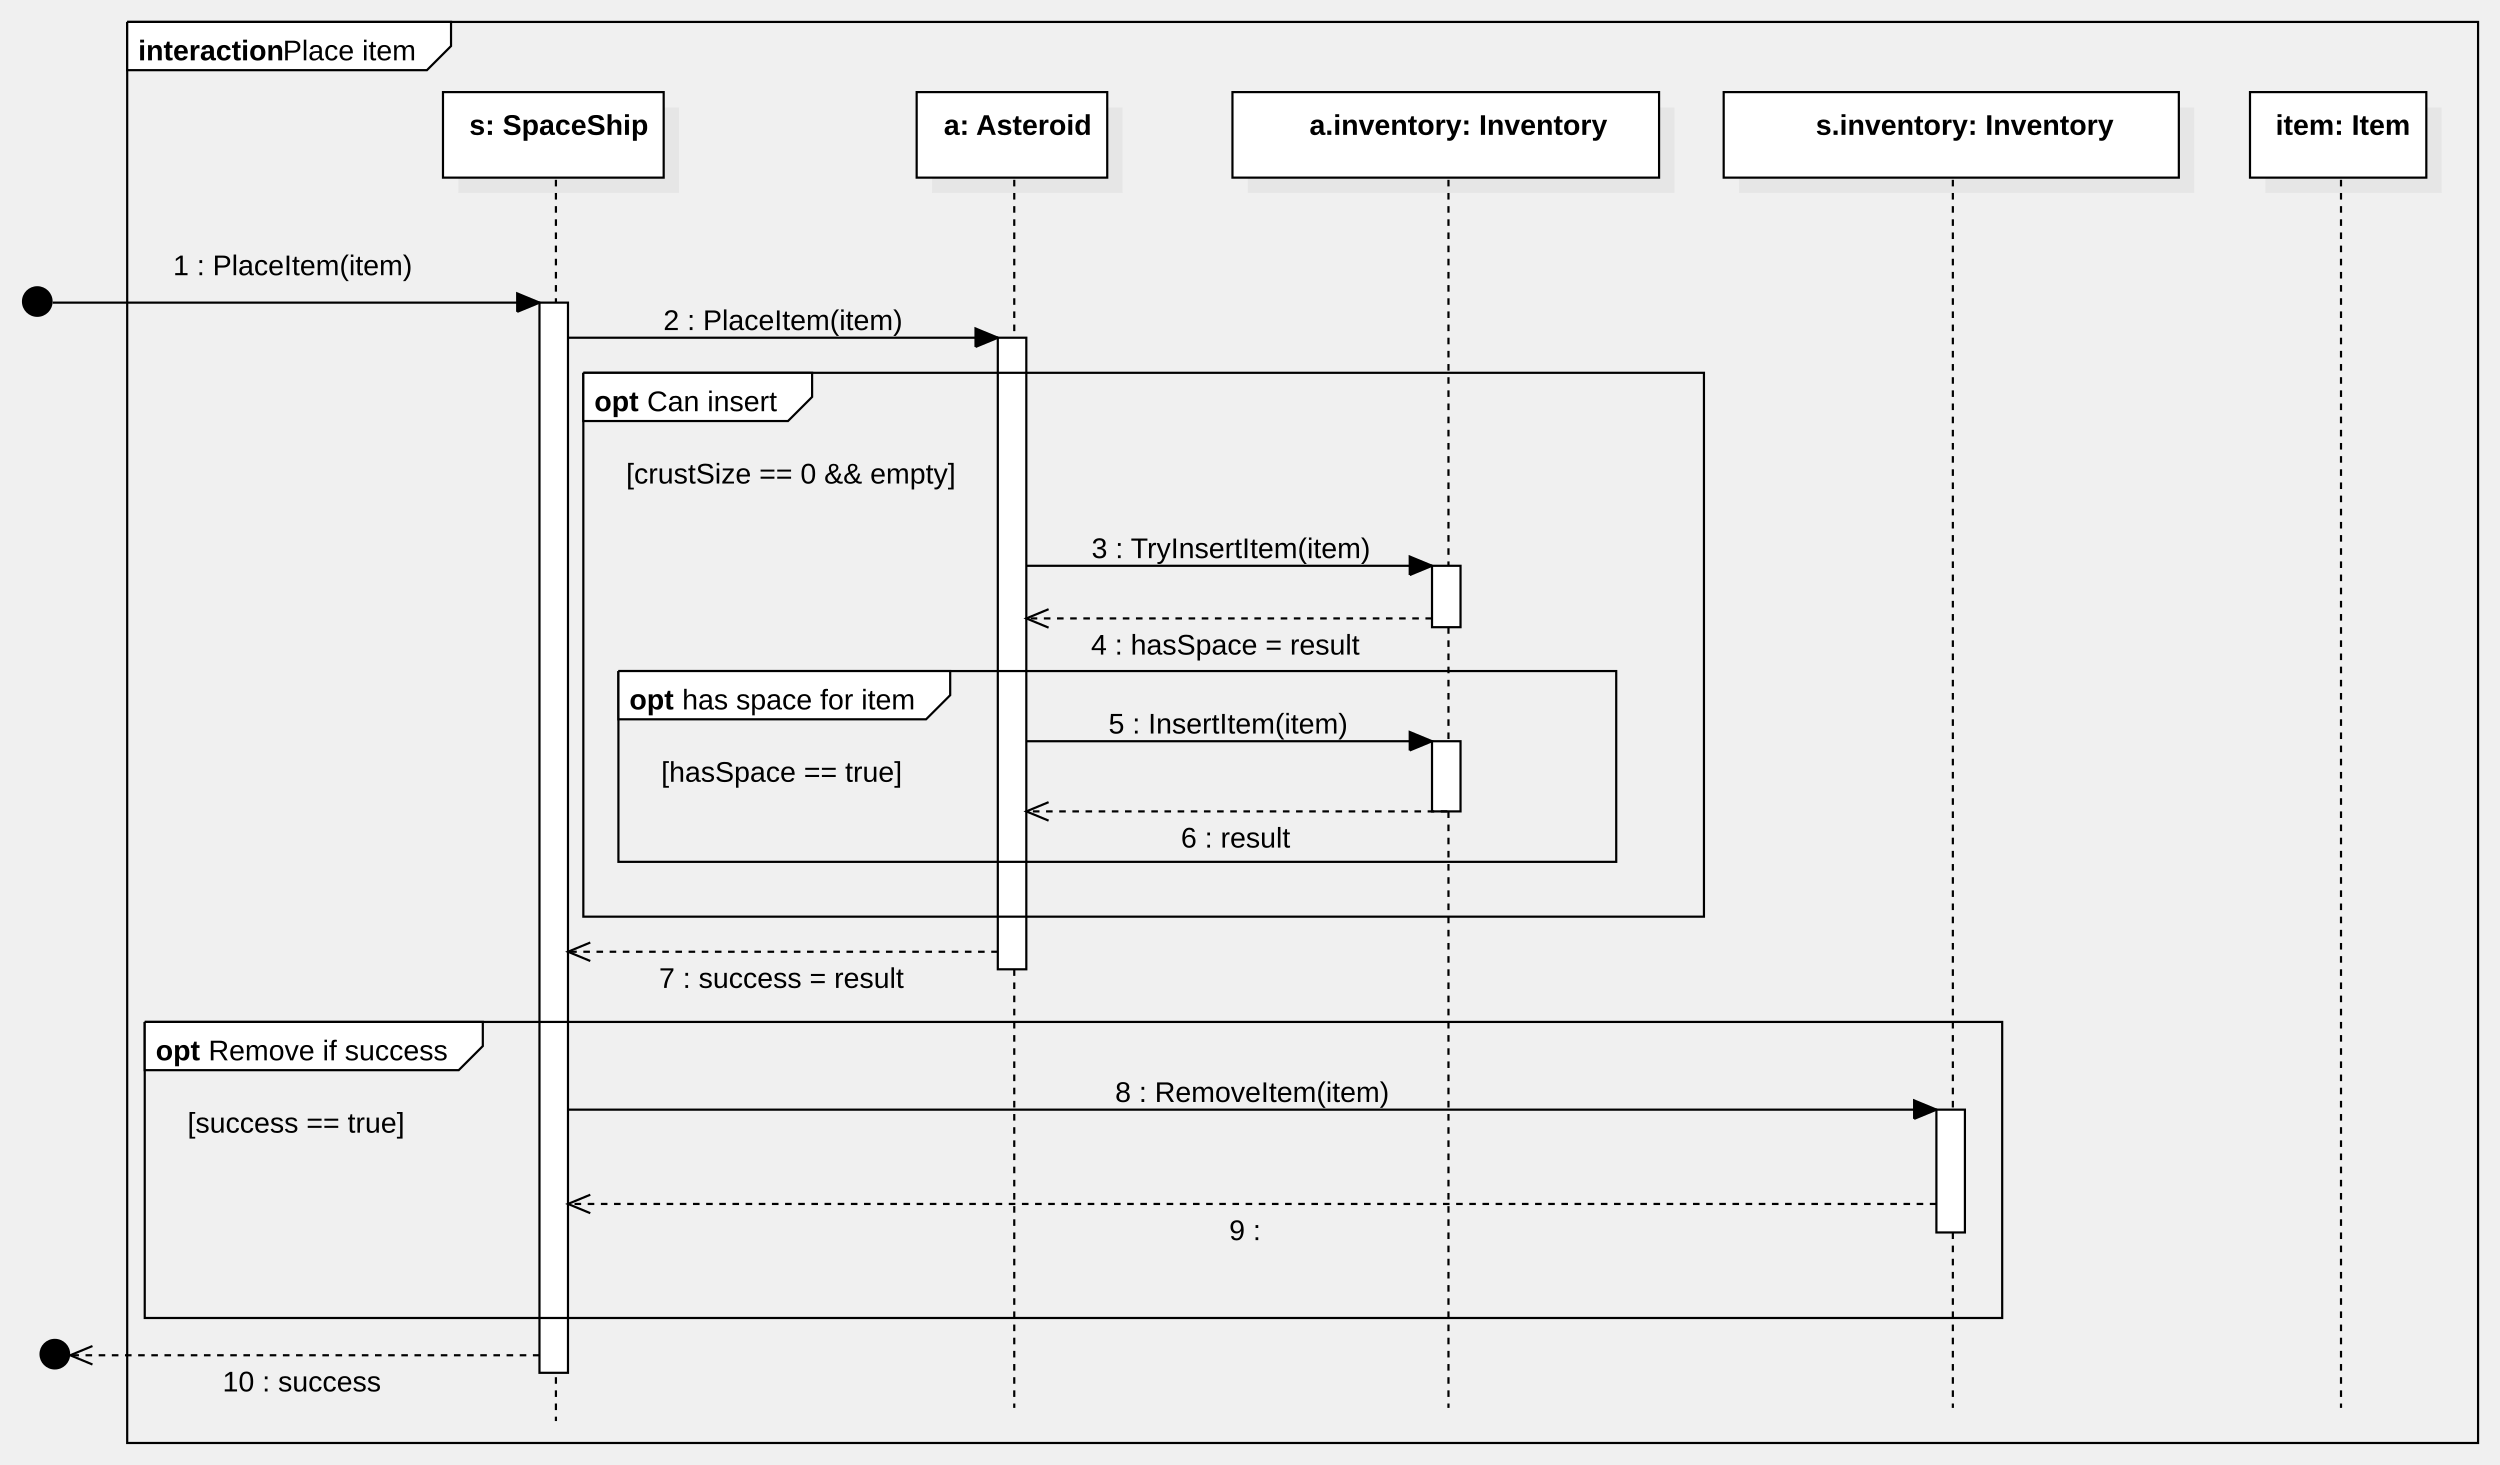
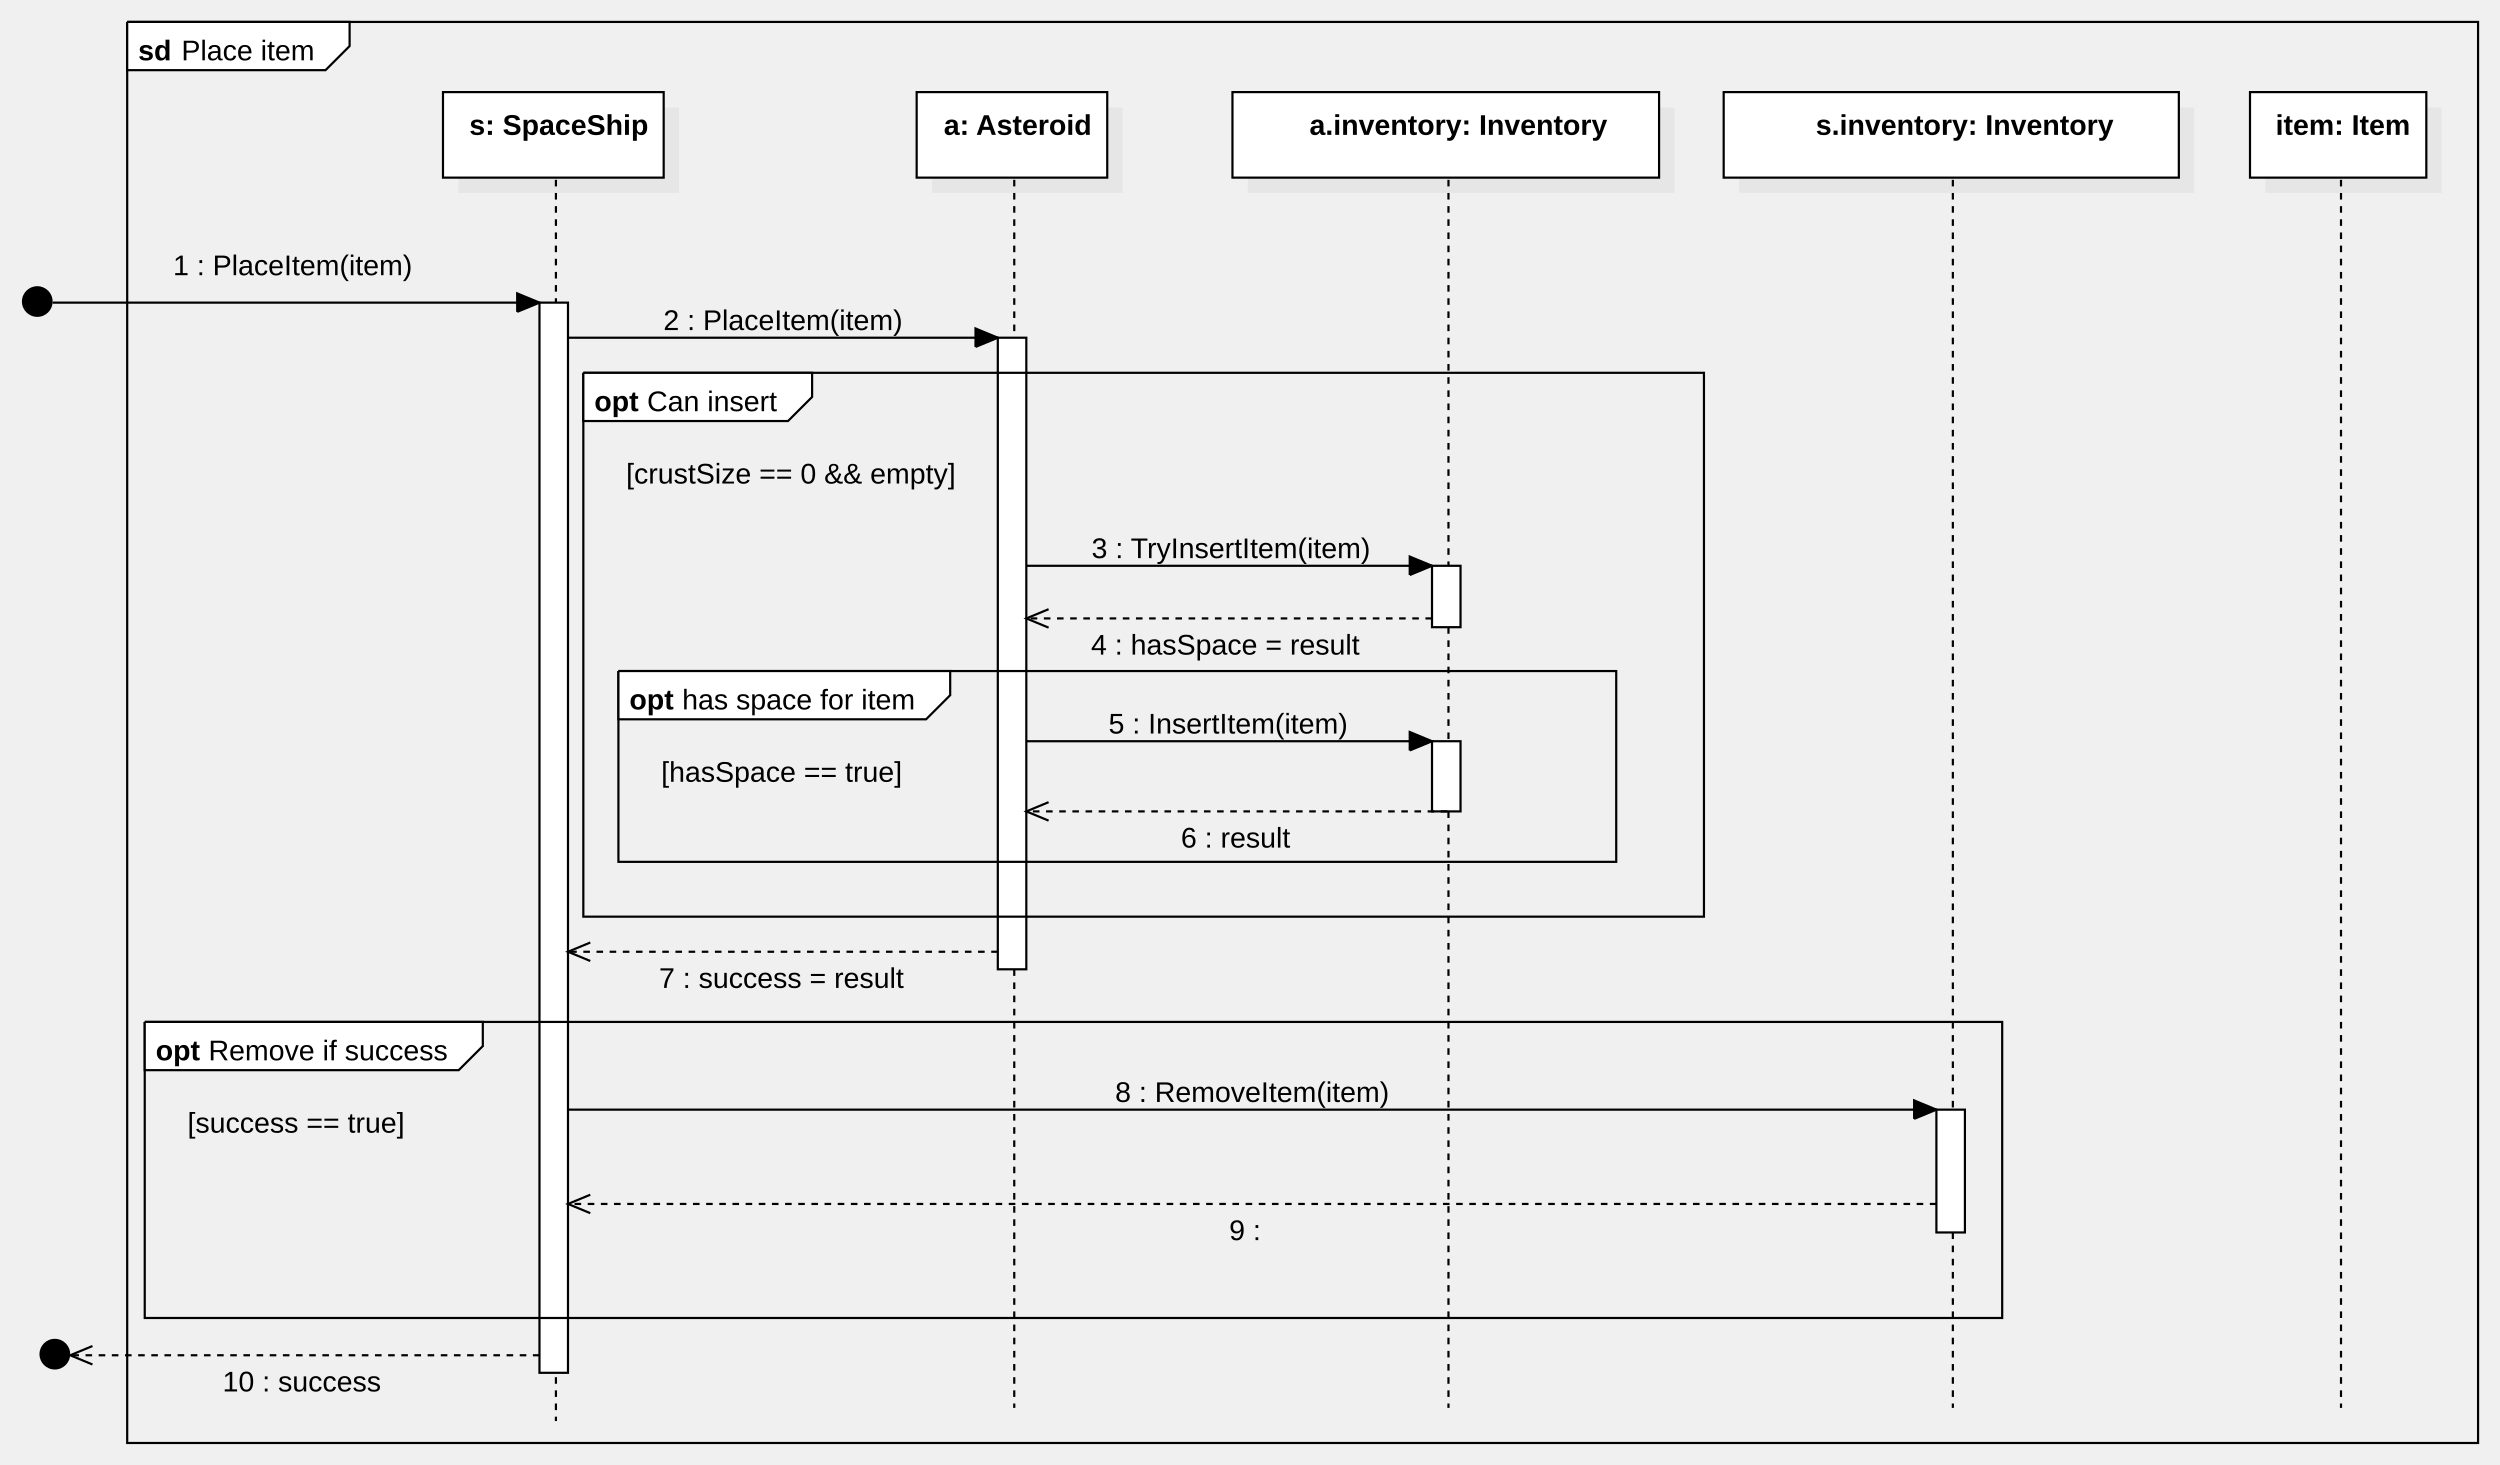
<svg xmlns="http://www.w3.org/2000/svg" version="1.1" width="1140" height="668">
  <defs />
  <g>
    <g transform="translate(-62,2) scale(1,1)">
      <path fill="none" stroke="#000000" d="M 120 8 L 1192 8 L 1192 656 L 120 656 L 120 8" stroke-miterlimit="10" />
    </g>
    <g transform="translate(-62,2) scale(1,1)">
-       <path fill="#ffffff" stroke="none" d="M 120 8 L 120 30 L 256.669 30 L 267.669 19 L 267.669 8 L 120 8" />
-     </g>
-     <g transform="translate(-62,2) scale(1,1)">
-       <path fill="none" stroke="#000000" d="M 120 8 L 120 30 L 256.669 30 L 267.669 19 L 267.669 8 L 120 8 L 120 8" stroke-miterlimit="10" />
-     </g>
-     <g transform="translate(-62,2) scale(1,1)">
-       <g>
-         <path fill="none" stroke="none" />
-         <text fill="#000000" stroke="none" font-family="Arial" font-size="13px" font-style="normal" font-weight="normal" text-decoration="none" x="190.979" y="25.5">Place item</text>
-       </g>
-     </g>
-     <g transform="translate(-62,2) scale(1,1)">
-       <g>
-         <path fill="none" stroke="none" />
-         <text fill="#000000" stroke="none" font-family="Arial" font-size="13px" font-style="normal" font-weight="bold" text-decoration="none" x="125" y="25.5">interaction</text>
+       <path fill="#ffffff" stroke="none" d="M 120 8 L 120 30 L 210.42 30 L 221.42 19 L 221.42 8 L 120 8" />
+     </g>
+     <g transform="translate(-62,2) scale(1,1)">
+       <path fill="none" stroke="#000000" d="M 120 8 L 120 30 L 210.42 30 L 221.42 19 L 221.42 8 L 120 8 L 120 8" stroke-miterlimit="10" />
+     </g>
+     <g transform="translate(-62,2) scale(1,1)">
+       <g>
+         <path fill="none" stroke="none" />
+         <text fill="#000000" stroke="none" font-family="Arial" font-size="13px" font-style="normal" font-weight="normal" text-decoration="none" x="144.73" y="25.5">Place item</text>
+       </g>
+     </g>
+     <g transform="translate(-62,2) scale(1,1)">
+       <g>
+         <path fill="none" stroke="none" />
+         <text fill="#000000" stroke="none" font-family="Arial" font-size="13px" font-style="normal" font-weight="bold" text-decoration="none" x="125" y="25.5">sd</text>
      </g>
    </g>
    <g transform="translate(-62,2) scale(1,1)">
      <rect fill="#C0C0C0" stroke="none" x="631" y="47" width="194.538" height="39" opacity="0.2" />
    </g>
    <g transform="translate(-62,2) scale(1,1)">
      <rect fill="#ffffff" stroke="none" x="624" y="40" width="194.538" height="39" />
    </g>
    <g transform="translate(-62,2) scale(1,1)">
      <path fill="none" stroke="#000000" d="M 624 40 L 818.538 40 L 818.538 79 L 624 79 L 624 40 Z Z" stroke-miterlimit="10" />
    </g>
    <g transform="translate(-62,2) scale(1,1)">
      <g>
        <path fill="none" stroke="none" />
        <text fill="#000000" stroke="none" font-family="Arial" font-size="13px" font-style="normal" font-weight="bold" text-decoration="none" x="659.125" y="59.5">a.inventory: Inventory</text>
      </g>
    </g>
    <g transform="translate(-62,2) scale(1,1)">
      <path fill="none" stroke="#000000" d="M 722.5 80 L 722.5 640" stroke-miterlimit="10" stroke-dasharray="3" />
    </g>
    <g transform="translate(-62,2) scale(1,1)">
      <path fill="#000000" stroke="none" d="M 72 135.5 C 72 131.634 75.134 128.5 79 128.5 C 82.866 128.5 86 131.634 86 135.5 C 86 139.366 82.866 142.5 79 142.5 C 75.134 142.5 72 139.366 72 135.5 Z" />
    </g>
    <g transform="translate(-62,2) scale(1,1)">
      <rect fill="#C0C0C0" stroke="none" x="1095" y="47" width="80.401" height="39" opacity="0.2" />
    </g>
    <g transform="translate(-62,2) scale(1,1)">
      <rect fill="#ffffff" stroke="none" x="1088" y="40" width="80.401" height="39" />
    </g>
    <g transform="translate(-62,2) scale(1,1)">
      <path fill="none" stroke="#000000" d="M 1088 40 L 1168.401 40 L 1168.401 79 L 1088 79 L 1088 40 Z Z" stroke-miterlimit="10" />
    </g>
    <g transform="translate(-62,2) scale(1,1)">
      <g>
        <path fill="none" stroke="none" />
        <text fill="#000000" stroke="none" font-family="Arial" font-size="13px" font-style="normal" font-weight="bold" text-decoration="none" x="1099.668" y="59.5">item: Item</text>
      </g>
    </g>
    <g transform="translate(-62,2) scale(1,1)">
      <path fill="none" stroke="#000000" d="M 1129.5 80 L 1129.5 640" stroke-miterlimit="10" stroke-dasharray="3" />
    </g>
    <g transform="translate(-62,2) scale(1,1)">
      <rect fill="#C0C0C0" stroke="none" x="487" y="47" width="86.901" height="39" opacity="0.2" />
    </g>
    <g transform="translate(-62,2) scale(1,1)">
      <rect fill="#ffffff" stroke="none" x="480" y="40" width="86.901" height="39" />
    </g>
    <g transform="translate(-62,2) scale(1,1)">
      <path fill="none" stroke="#000000" d="M 480 40 L 566.901 40 L 566.901 79 L 480 79 L 480 40 Z Z" stroke-miterlimit="10" />
    </g>
    <g transform="translate(-62,2) scale(1,1)">
      <g>
        <path fill="none" stroke="none" />
        <text fill="#000000" stroke="none" font-family="Arial" font-size="13px" font-style="normal" font-weight="bold" text-decoration="none" x="492.379" y="59.5">a: Asteroid</text>
      </g>
    </g>
    <g transform="translate(-62,2) scale(1,1)">
      <path fill="none" stroke="#000000" d="M 524.5 80 L 524.5 640" stroke-miterlimit="10" stroke-dasharray="3" />
    </g>
    <g transform="translate(-62,2) scale(1,1)">
      <rect fill="#C0C0C0" stroke="none" x="271" y="47" width="100.637" height="39" opacity="0.2" />
    </g>
    <g transform="translate(-62,2) scale(1,1)">
      <rect fill="#ffffff" stroke="none" x="264" y="40" width="100.637" height="39" />
    </g>
    <g transform="translate(-62,2) scale(1,1)">
      <path fill="none" stroke="#000000" d="M 264 40 L 364.637 40 L 364.637 79 L 264 79 L 264 40 Z Z" stroke-miterlimit="10" />
    </g>
    <g transform="translate(-62,2) scale(1,1)">
      <g>
        <path fill="none" stroke="none" />
        <text fill="#000000" stroke="none" font-family="Arial" font-size="13px" font-style="normal" font-weight="bold" text-decoration="none" x="276.017" y="59.5">s: SpaceShip</text>
      </g>
    </g>
    <g transform="translate(-62,2) scale(1,1)">
      <path fill="none" stroke="#000000" d="M 315.5 80 L 315.5 646" stroke-miterlimit="10" stroke-dasharray="3" />
    </g>
    <g transform="translate(-62,2) scale(1,1)">
      <rect fill="#C0C0C0" stroke="none" x="855" y="47" width="207.551" height="39" opacity="0.2" />
    </g>
    <g transform="translate(-62,2) scale(1,1)">
      <rect fill="#ffffff" stroke="none" x="848" y="40" width="207.551" height="39" />
    </g>
    <g transform="translate(-62,2) scale(1,1)">
      <path fill="none" stroke="#000000" d="M 848 40 L 1055.551 40 L 1055.551 79 L 848 79 L 848 40 Z Z" stroke-miterlimit="10" />
    </g>
    <g transform="translate(-62,2) scale(1,1)">
      <g>
        <path fill="none" stroke="none" />
        <text fill="#000000" stroke="none" font-family="Arial" font-size="13px" font-style="normal" font-weight="bold" text-decoration="none" x="889.997" y="59.5">s.inventory: Inventory</text>
      </g>
    </g>
    <g transform="translate(-62,2) scale(1,1)">
      <path fill="none" stroke="#000000" d="M 952.5 80 L 952.5 640" stroke-miterlimit="10" stroke-dasharray="3" />
    </g>
    <g transform="translate(-62,2) scale(1,1)">
      <path fill="#000000" stroke="none" d="M 80 615.5 C 80 611.634 83.134 608.5 87 608.5 C 90.866 608.5 94 611.634 94 615.5 C 94 619.366 90.866 622.5 87 622.5 C 83.134 622.5 80 619.366 80 615.5 Z" />
    </g>
    <g transform="translate(-62,2) scale(1,1)">
      <path fill="none" stroke="#000000" d="M 86 136 L 308 136" stroke-miterlimit="10" />
    </g>
    <g transform="translate(-62,2) scale(1,1)">
      <path fill="#000000" stroke="none" d="M 297.837 140.21 L 308 136 L 297.837 131.79" />
    </g>
    <g transform="translate(-62,2) scale(1,1)">
      <path fill="none" stroke="#000000" d="M 297.837 140.21 L 308 136 L 297.837 131.79 L 297.837 140.21" stroke-miterlimit="10" />
    </g>
    <g transform="translate(-62,2) scale(1,1)">
      <g>
        <path fill="none" stroke="none" />
        <text fill="#000000" stroke="none" font-family="Arial" font-size="13px" font-style="normal" font-weight="normal" text-decoration="none" x="140.918" y="123.5">1 : PlaceItem(item)</text>
      </g>
    </g>
    <g transform="translate(-62,2) scale(1,1)">
      <rect fill="#ffffff" stroke="none" x="308" y="136" width="13" height="488" />
    </g>
    <g transform="translate(-62,2) scale(1,1)">
      <path fill="none" stroke="#000000" d="M 308 136 L 321 136 L 321 624 L 308 624 L 308 136 Z Z" stroke-miterlimit="10" />
    </g>
    <g transform="translate(-62,2) scale(1,1)">
      <path fill="none" stroke="#000000" d="M 321 152 L 517 152" stroke-miterlimit="10" />
    </g>
    <g transform="translate(-62,2) scale(1,1)">
      <path fill="#000000" stroke="none" d="M 506.837 156.21 L 517 152 L 506.837 147.79" />
    </g>
    <g transform="translate(-62,2) scale(1,1)">
      <path fill="none" stroke="#000000" d="M 506.837 156.21 L 517 152 L 506.837 147.79 L 506.837 156.21" stroke-miterlimit="10" />
    </g>
    <g transform="translate(-62,2) scale(1,1)">
      <g>
        <path fill="none" stroke="none" />
        <text fill="#000000" stroke="none" font-family="Arial" font-size="13px" font-style="normal" font-weight="normal" text-decoration="none" x="364.5" y="148.5">2 : PlaceItem(item)</text>
      </g>
    </g>
    <g transform="translate(-62,2) scale(1,1)">
      <rect fill="#ffffff" stroke="none" x="517" y="152" width="13" height="288" />
    </g>
    <g transform="translate(-62,2) scale(1,1)">
      <path fill="none" stroke="#000000" d="M 517 152 L 530 152 L 530 440 L 517 440 L 517 152 Z Z" stroke-miterlimit="10" />
    </g>
    <g transform="translate(-62,2) scale(1,1)">
      <path fill="none" stroke="#000000" d="M 530 256 L 715 256" stroke-miterlimit="10" />
    </g>
    <g transform="translate(-62,2) scale(1,1)">
      <path fill="#000000" stroke="none" d="M 704.837 260.21 L 715 256 L 704.837 251.79" />
    </g>
    <g transform="translate(-62,2) scale(1,1)">
      <path fill="none" stroke="#000000" d="M 704.837 260.21 L 715 256 L 704.837 251.79 L 704.837 260.21" stroke-miterlimit="10" />
    </g>
    <g transform="translate(-62,2) scale(1,1)">
      <g>
        <path fill="none" stroke="none" />
        <text fill="#000000" stroke="none" font-family="Arial" font-size="13px" font-style="normal" font-weight="normal" text-decoration="none" x="559.753" y="252.5">3 : TryInsertItem(item)</text>
      </g>
    </g>
    <g transform="translate(-62,2) scale(1,1)">
      <rect fill="#ffffff" stroke="none" x="715" y="256" width="13" height="28" />
    </g>
    <g transform="translate(-62,2) scale(1,1)">
      <path fill="none" stroke="#000000" d="M 715 256 L 728 256 L 728 284 L 715 284 L 715 256 Z Z" stroke-miterlimit="10" />
    </g>
    <g transform="translate(-62,2) scale(1,1)">
      <path fill="none" stroke="#000000" d="M 715 280 L 530 280" stroke-miterlimit="10" stroke-dasharray="3" />
    </g>
    <g transform="translate(-62,2) scale(1,1)">
      <path fill="none" stroke="#000000" d="M 540.163 275.79 L 530 280 L 540.163 284.21" stroke-miterlimit="10" />
    </g>
    <g transform="translate(-62,2) scale(1,1)">
      <g>
        <path fill="none" stroke="none" />
        <text fill="#000000" stroke="none" font-family="Arial" font-size="13px" font-style="normal" font-weight="normal" text-decoration="none" x="559.5" y="296.5">4 : hasSpace = result</text>
      </g>
    </g>
    <g transform="translate(-62,2) scale(1,1)">
      <path fill="none" stroke="#000000" d="M 530 336 L 715 336" stroke-miterlimit="10" />
    </g>
    <g transform="translate(-62,2) scale(1,1)">
      <path fill="#000000" stroke="none" d="M 704.837 340.21 L 715 336 L 704.837 331.79" />
    </g>
    <g transform="translate(-62,2) scale(1,1)">
      <path fill="none" stroke="#000000" d="M 704.837 340.21 L 715 336 L 704.837 331.79 L 704.837 340.21" stroke-miterlimit="10" />
    </g>
    <g transform="translate(-62,2) scale(1,1)">
      <g>
        <path fill="none" stroke="none" />
        <text fill="#000000" stroke="none" font-family="Arial" font-size="13px" font-style="normal" font-weight="normal" text-decoration="none" x="567.5" y="332.5">5 : InsertItem(item)</text>
      </g>
    </g>
    <g transform="translate(-62,2) scale(1,1)">
      <rect fill="#ffffff" stroke="none" x="715" y="336" width="13" height="32" />
    </g>
    <g transform="translate(-62,2) scale(1,1)">
      <path fill="none" stroke="#000000" d="M 715 336 L 728 336 L 728 368 L 715 368 L 715 336 Z Z" stroke-miterlimit="10" />
    </g>
    <g transform="translate(-62,2) scale(1,1)">
      <path fill="none" stroke="#000000" d="M 722 368 L 530 368" stroke-miterlimit="10" stroke-dasharray="3" />
    </g>
    <g transform="translate(-62,2) scale(1,1)">
      <path fill="none" stroke="#000000" d="M 540.163 363.79 L 530 368 L 540.163 372.21" stroke-miterlimit="10" />
    </g>
    <g transform="translate(-62,2) scale(1,1)">
      <g>
        <path fill="none" stroke="none" />
        <text fill="#000000" stroke="none" font-family="Arial" font-size="13px" font-style="normal" font-weight="normal" text-decoration="none" x="600.5" y="384.5">6 : result</text>
      </g>
    </g>
    <g transform="translate(-62,2) scale(1,1)">
      <path fill="none" stroke="#000000" d="M 517 432 L 321 432" stroke-miterlimit="10" stroke-dasharray="3" />
    </g>
    <g transform="translate(-62,2) scale(1,1)">
      <path fill="none" stroke="#000000" d="M 331.163 427.79 L 321 432 L 331.163 436.21" stroke-miterlimit="10" />
    </g>
    <g transform="translate(-62,2) scale(1,1)">
      <g>
        <path fill="none" stroke="none" />
        <text fill="#000000" stroke="none" font-family="Arial" font-size="13px" font-style="normal" font-weight="normal" text-decoration="none" x="362.5" y="448.5">7 : success = result</text>
      </g>
    </g>
    <g transform="translate(-62,2) scale(1,1)">
      <path fill="none" stroke="#000000" d="M 321 504 L 945 504" stroke-miterlimit="10" />
    </g>
    <g transform="translate(-62,2) scale(1,1)">
      <path fill="#000000" stroke="none" d="M 934.837 508.21 L 945 504 L 934.837 499.79" />
    </g>
    <g transform="translate(-62,2) scale(1,1)">
      <path fill="none" stroke="#000000" d="M 934.837 508.21 L 945 504 L 934.837 499.79 L 934.837 508.21" stroke-miterlimit="10" />
    </g>
    <g transform="translate(-62,2) scale(1,1)">
      <g>
        <path fill="none" stroke="none" />
        <text fill="#000000" stroke="none" font-family="Arial" font-size="13px" font-style="normal" font-weight="normal" text-decoration="none" x="570.5" y="500.5">8 : RemoveItem(item)</text>
      </g>
    </g>
    <g transform="translate(-62,2) scale(1,1)">
      <rect fill="#ffffff" stroke="none" x="945" y="504" width="13" height="56" />
    </g>
    <g transform="translate(-62,2) scale(1,1)">
      <path fill="none" stroke="#000000" d="M 945 504 L 958 504 L 958 560 L 945 560 L 945 504 Z Z" stroke-miterlimit="10" />
    </g>
    <g transform="translate(-62,2) scale(1,1)">
      <path fill="none" stroke="#000000" d="M 945 547 L 321 547" stroke-miterlimit="10" stroke-dasharray="3" />
    </g>
    <g transform="translate(-62,2) scale(1,1)">
      <path fill="none" stroke="#000000" d="M 331.163 542.79 L 321 547 L 331.163 551.21" stroke-miterlimit="10" />
    </g>
    <g transform="translate(-62,2) scale(1,1)">
      <g>
        <path fill="none" stroke="none" />
        <text fill="#000000" stroke="none" font-family="Arial" font-size="13px" font-style="normal" font-weight="normal" text-decoration="none" x="622.5" y="563.5">9 : </text>
      </g>
    </g>
    <g transform="translate(-62,2) scale(1,1)">
      <path fill="none" stroke="#000000" d="M 308 616 L 94 616" stroke-miterlimit="10" stroke-dasharray="3" />
    </g>
    <g transform="translate(-62,2) scale(1,1)">
      <path fill="none" stroke="#000000" d="M 104.163 611.79 L 94 616 L 104.163 620.21" stroke-miterlimit="10" />
    </g>
    <g transform="translate(-62,2) scale(1,1)">
      <g>
        <path fill="none" stroke="none" />
        <text fill="#000000" stroke="none" font-family="Arial" font-size="13px" font-style="normal" font-weight="normal" text-decoration="none" x="163.5" y="632.5">10 : success</text>
      </g>
    </g>
    <g transform="translate(-62,2) scale(1,1)">
      <path fill="none" stroke="#000000" d="M 328 168 L 839 168 L 839 416 L 328 416 L 328 168" stroke-miterlimit="10" />
    </g>
    <g transform="translate(-62,2) scale(1,1)">
      <path fill="#ffffff" stroke="none" d="M 328 168 L 328 190 L 421.321 190 L 432.321 179 L 432.321 168 L 328 168" />
    </g>
    <g transform="translate(-62,2) scale(1,1)">
      <path fill="none" stroke="#000000" d="M 328 168 L 328 190 L 421.321 190 L 432.321 179 L 432.321 168 L 328 168 L 328 168" stroke-miterlimit="10" />
    </g>
    <g transform="translate(-62,2) scale(1,1)">
      <g>
        <path fill="none" stroke="none" />
        <text fill="#000000" stroke="none" font-family="Arial" font-size="13px" font-style="normal" font-weight="normal" text-decoration="none" x="357.072" y="185.5">Can insert</text>
      </g>
    </g>
    <g transform="translate(-62,2) scale(1,1)">
      <g>
        <path fill="none" stroke="none" />
        <text fill="#000000" stroke="none" font-family="Arial" font-size="13px" font-style="normal" font-weight="bold" text-decoration="none" x="333" y="185.5">opt</text>
      </g>
    </g>
    <g transform="translate(-62,2) scale(1,1)">
      <g>
        <path fill="none" stroke="none" />
        <text fill="#000000" stroke="none" font-family="Arial" font-size="13px" font-style="normal" font-weight="normal" text-decoration="none" x="347.5" y="218.5">[crustSize == 0 &amp;&amp; empty]</text>
      </g>
    </g>
    <g transform="translate(-62,2) scale(1,1)">
      <path fill="none" stroke="#000000" d="M 128 464 L 975 464 L 975 599 L 128 599 L 128 464" stroke-miterlimit="10" />
    </g>
    <g transform="translate(-62,2) scale(1,1)">
      <path fill="#ffffff" stroke="none" d="M 128 464 L 128 486 L 271.163 486 L 282.163 475 L 282.163 464 L 128 464" />
    </g>
    <g transform="translate(-62,2) scale(1,1)">
      <path fill="none" stroke="#000000" d="M 128 464 L 128 486 L 271.163 486 L 282.163 475 L 282.163 464 L 128 464 L 128 464" stroke-miterlimit="10" />
    </g>
    <g transform="translate(-62,2) scale(1,1)">
      <g>
        <path fill="none" stroke="none" />
        <text fill="#000000" stroke="none" font-family="Arial" font-size="13px" font-style="normal" font-weight="normal" text-decoration="none" x="157.072" y="481.5">Remove if success</text>
      </g>
    </g>
    <g transform="translate(-62,2) scale(1,1)">
      <g>
        <path fill="none" stroke="none" />
        <text fill="#000000" stroke="none" font-family="Arial" font-size="13px" font-style="normal" font-weight="bold" text-decoration="none" x="133" y="481.5">opt</text>
      </g>
    </g>
    <g transform="translate(-62,2) scale(1,1)">
      <g>
        <path fill="none" stroke="none" />
        <text fill="#000000" stroke="none" font-family="Arial" font-size="13px" font-style="normal" font-weight="normal" text-decoration="none" x="147.5" y="514.5">[success == true]</text>
      </g>
    </g>
    <g transform="translate(-62,2) scale(1,1)">
      <path fill="none" stroke="#000000" d="M 344 304 L 799 304 L 799 391 L 344 391 L 344 304" stroke-miterlimit="10" />
    </g>
    <g transform="translate(-62,2) scale(1,1)">
      <path fill="#ffffff" stroke="none" d="M 344 304 L 344 326 L 484.287 326 L 495.287 315 L 495.287 304 L 344 304" />
    </g>
    <g transform="translate(-62,2) scale(1,1)">
      <path fill="none" stroke="#000000" d="M 344 304 L 344 326 L 484.287 326 L 495.287 315 L 495.287 304 L 344 304 L 344 304" stroke-miterlimit="10" />
    </g>
    <g transform="translate(-62,2) scale(1,1)">
      <g>
        <path fill="none" stroke="none" />
        <text fill="#000000" stroke="none" font-family="Arial" font-size="13px" font-style="normal" font-weight="normal" text-decoration="none" x="373.072" y="321.5">has space for item</text>
      </g>
    </g>
    <g transform="translate(-62,2) scale(1,1)">
      <g>
        <path fill="none" stroke="none" />
        <text fill="#000000" stroke="none" font-family="Arial" font-size="13px" font-style="normal" font-weight="bold" text-decoration="none" x="349" y="321.5">opt</text>
      </g>
    </g>
    <g transform="translate(-62,2) scale(1,1)">
      <g>
        <path fill="none" stroke="none" />
        <text fill="#000000" stroke="none" font-family="Arial" font-size="13px" font-style="normal" font-weight="normal" text-decoration="none" x="363.5" y="354.5">[hasSpace == true]</text>
      </g>
    </g>
  </g>
</svg>
